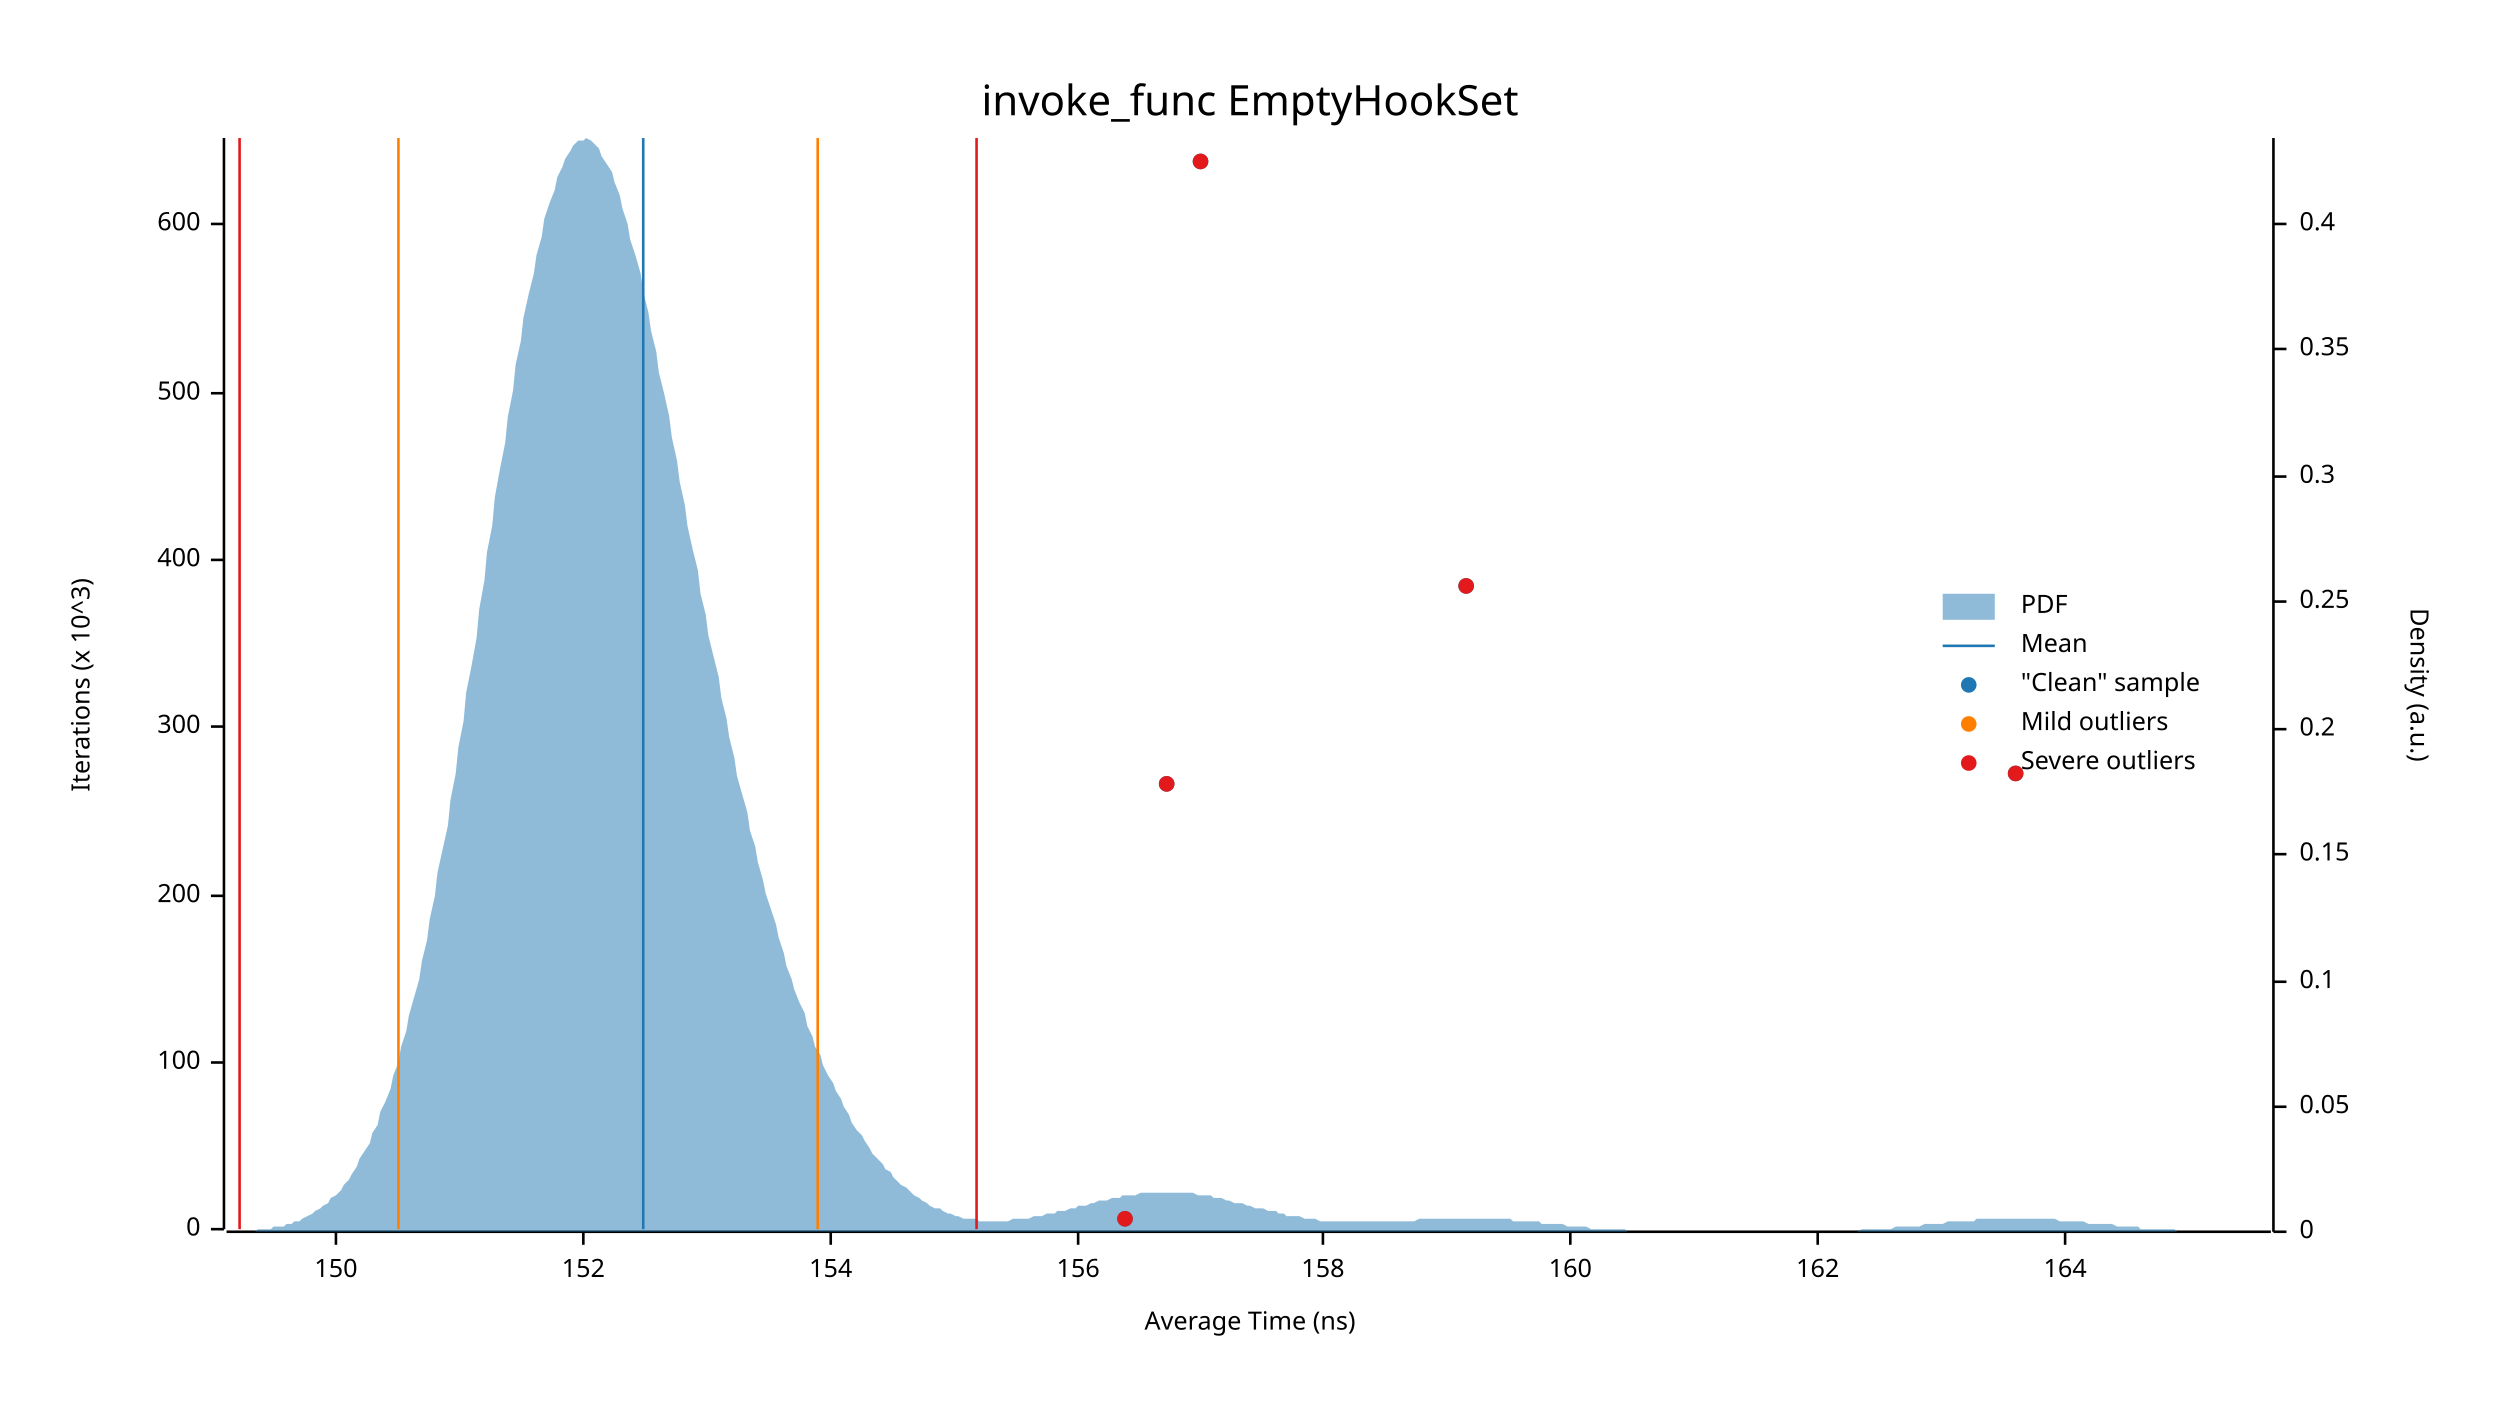
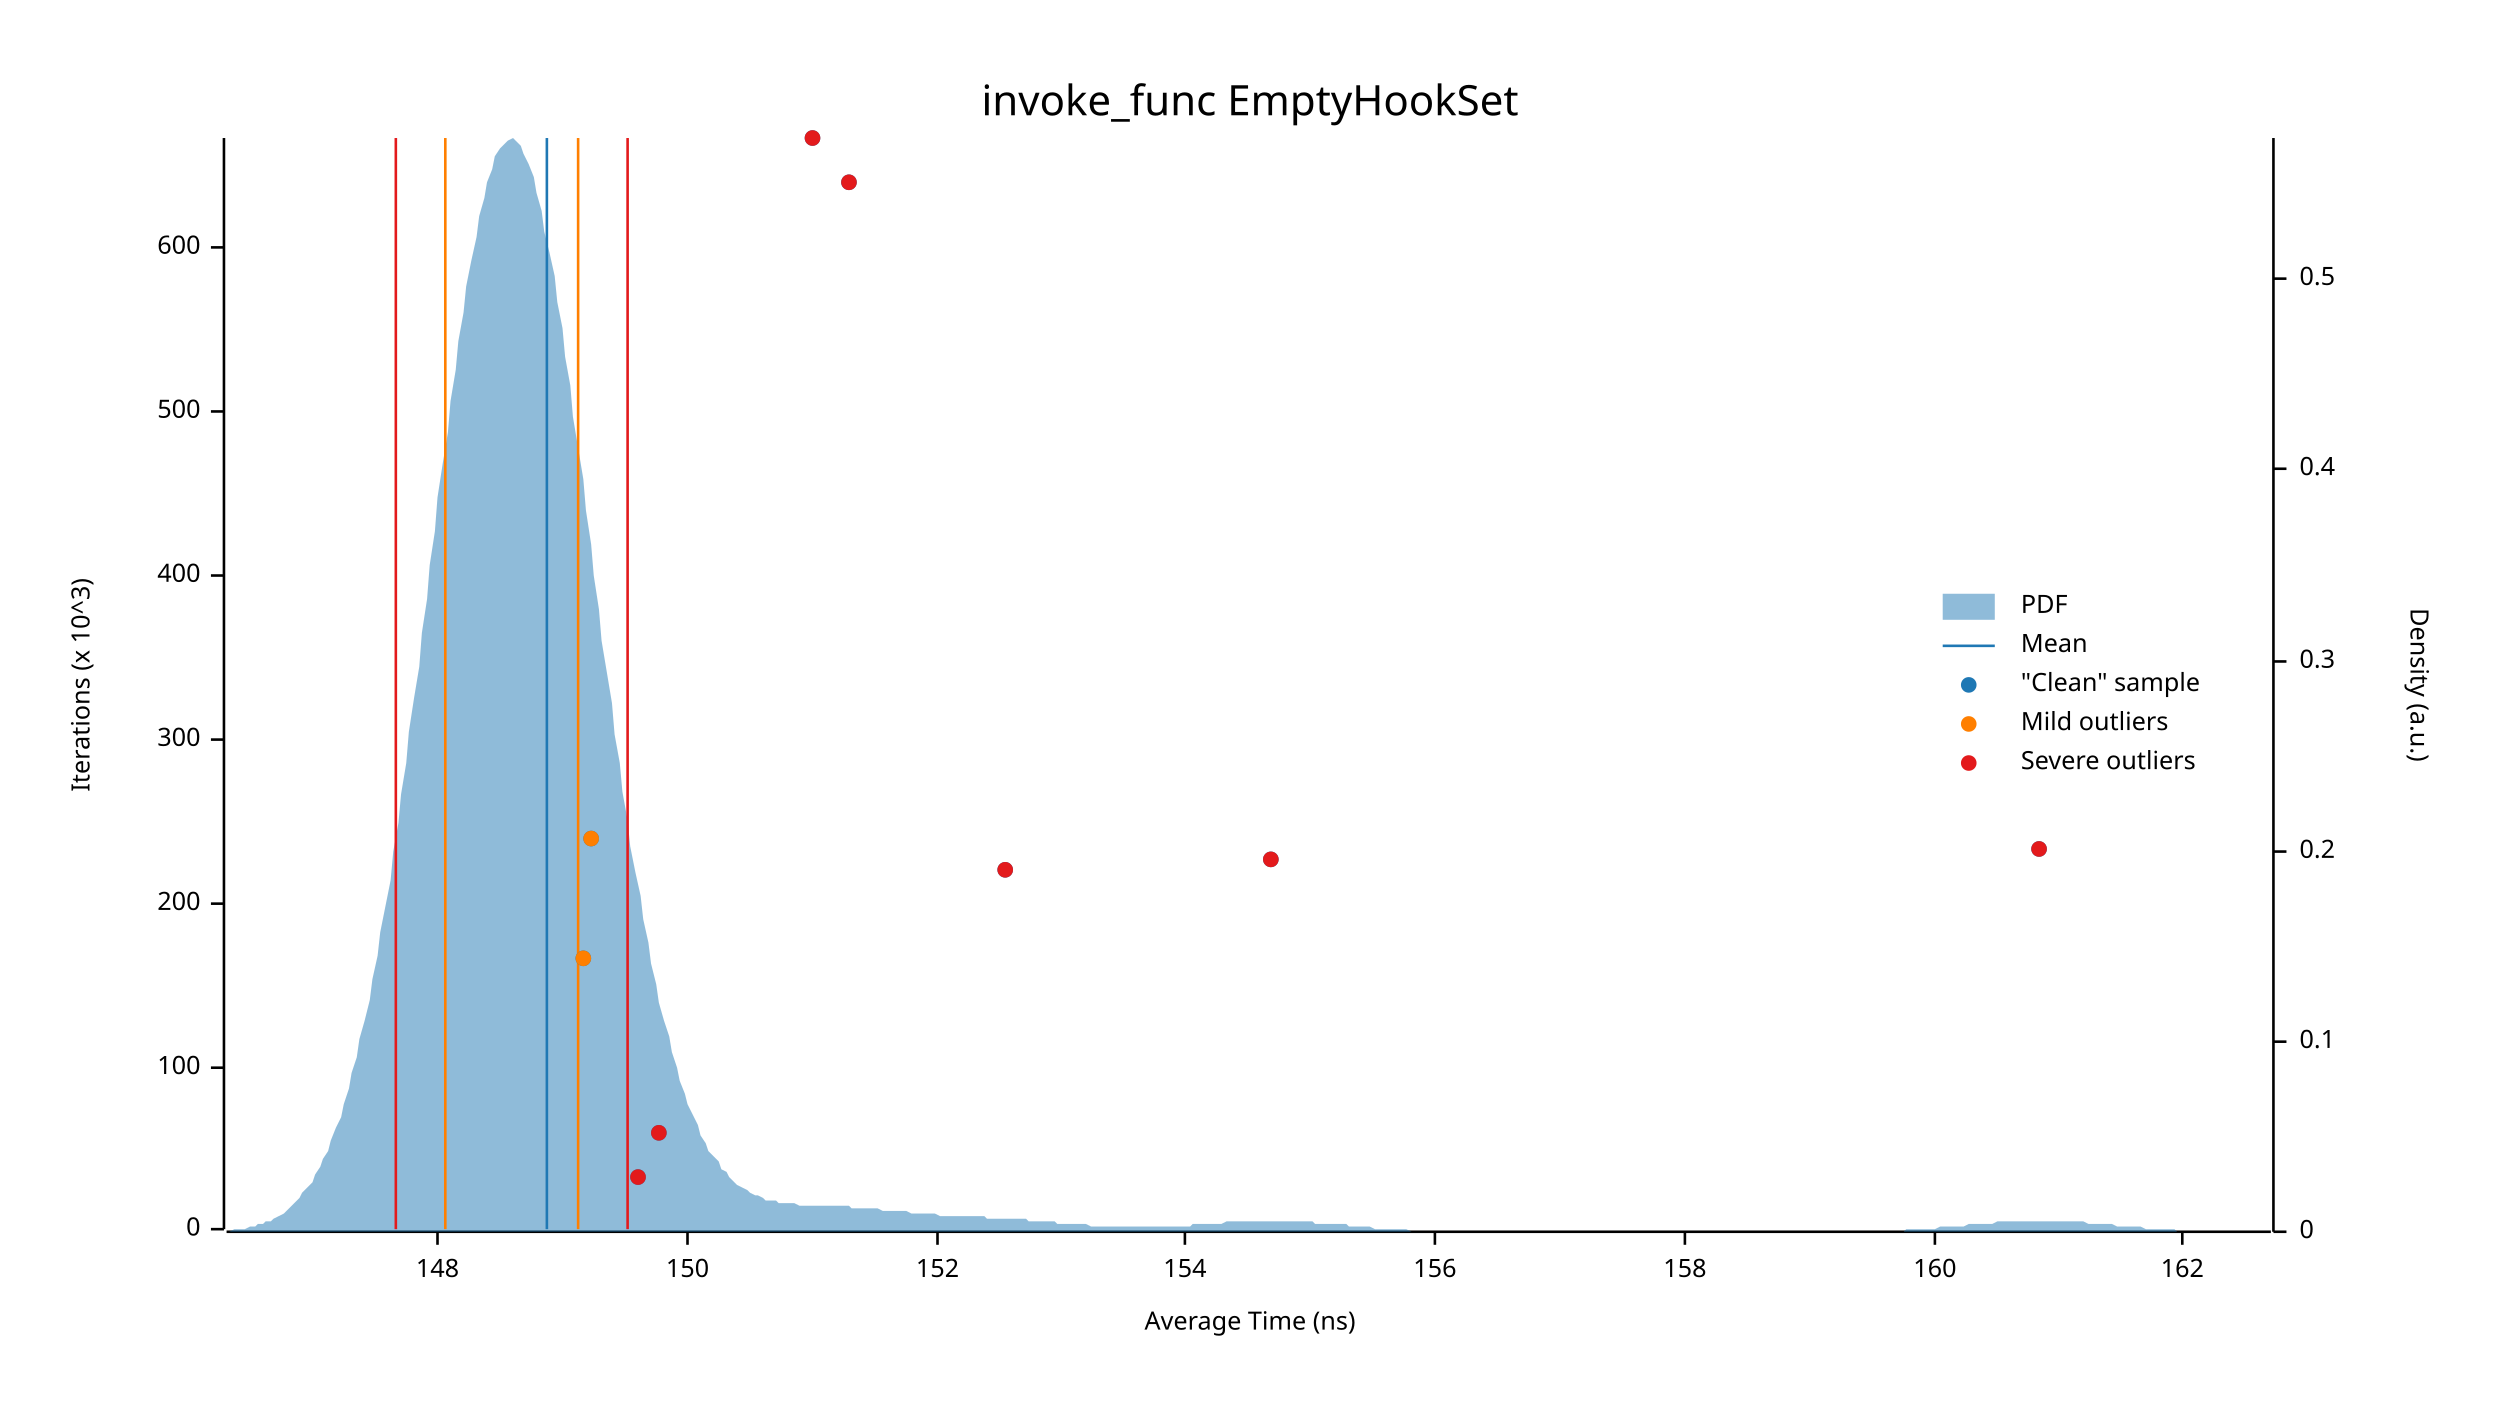
<svg xmlns="http://www.w3.org/2000/svg" width="960" height="540" viewBox="0 0 960 540">
  <text x="480" y="32" dy="0.76em" text-anchor="middle" font-family="sans-serif" font-size="16.129" opacity="1" fill="#000000">
invoke_func EmptyHookSet
</text>
  <text x="27" y="263" dy="0.76em" text-anchor="middle" font-family="sans-serif" font-size="9.677" opacity="1" fill="#000000" transform="rotate(270, 27, 263)">
Iterations (x 10^3)
</text>
  <text x="480" y="513" dy="-0.5ex" text-anchor="middle" font-family="sans-serif" font-size="9.677" opacity="1" fill="#000000">
Average Time (ns)
</text>
  <polyline fill="none" opacity="1" stroke="#000000" stroke-width="1" points="86,53 86,472 " />
  <text x="77" y="472" dy="0.5ex" text-anchor="end" font-family="sans-serif" font-size="9.677" opacity="1" fill="#000000">
0
</text>
  <polyline fill="none" opacity="1" stroke="#000000" stroke-width="1" points="81,472 86,472 " />
-   <text x="77" y="408" dy="0.5ex" text-anchor="end" font-family="sans-serif" font-size="9.677" opacity="1" fill="#000000">
+   <text x="77" y="410" dy="0.5ex" text-anchor="end" font-family="sans-serif" font-size="9.677" opacity="1" fill="#000000">
100
</text>
-   <polyline fill="none" opacity="1" stroke="#000000" stroke-width="1" points="81,408 86,408 " />
-   <text x="77" y="344" dy="0.5ex" text-anchor="end" font-family="sans-serif" font-size="9.677" opacity="1" fill="#000000">
+   <polyline fill="none" opacity="1" stroke="#000000" stroke-width="1" points="81,410 86,410 " />
+   <text x="77" y="347" dy="0.5ex" text-anchor="end" font-family="sans-serif" font-size="9.677" opacity="1" fill="#000000">
200
</text>
-   <polyline fill="none" opacity="1" stroke="#000000" stroke-width="1" points="81,344 86,344 " />
-   <text x="77" y="279" dy="0.5ex" text-anchor="end" font-family="sans-serif" font-size="9.677" opacity="1" fill="#000000">
+   <polyline fill="none" opacity="1" stroke="#000000" stroke-width="1" points="81,347 86,347 " />
+   <text x="77" y="284" dy="0.5ex" text-anchor="end" font-family="sans-serif" font-size="9.677" opacity="1" fill="#000000">
300
</text>
-   <polyline fill="none" opacity="1" stroke="#000000" stroke-width="1" points="81,279 86,279 " />
-   <text x="77" y="215" dy="0.5ex" text-anchor="end" font-family="sans-serif" font-size="9.677" opacity="1" fill="#000000">
+   <polyline fill="none" opacity="1" stroke="#000000" stroke-width="1" points="81,284 86,284 " />
+   <text x="77" y="221" dy="0.5ex" text-anchor="end" font-family="sans-serif" font-size="9.677" opacity="1" fill="#000000">
400
</text>
-   <polyline fill="none" opacity="1" stroke="#000000" stroke-width="1" points="81,215 86,215 " />
-   <text x="77" y="151" dy="0.5ex" text-anchor="end" font-family="sans-serif" font-size="9.677" opacity="1" fill="#000000">
+   <polyline fill="none" opacity="1" stroke="#000000" stroke-width="1" points="81,221 86,221 " />
+   <text x="77" y="158" dy="0.5ex" text-anchor="end" font-family="sans-serif" font-size="9.677" opacity="1" fill="#000000">
500
</text>
-   <polyline fill="none" opacity="1" stroke="#000000" stroke-width="1" points="81,151 86,151 " />
-   <text x="77" y="86" dy="0.5ex" text-anchor="end" font-family="sans-serif" font-size="9.677" opacity="1" fill="#000000">
+   <polyline fill="none" opacity="1" stroke="#000000" stroke-width="1" points="81,158 86,158 " />
+   <text x="77" y="95" dy="0.5ex" text-anchor="end" font-family="sans-serif" font-size="9.677" opacity="1" fill="#000000">
600
</text>
-   <polyline fill="none" opacity="1" stroke="#000000" stroke-width="1" points="81,86 86,86 " />
+   <polyline fill="none" opacity="1" stroke="#000000" stroke-width="1" points="81,95 86,95 " />
  <polyline fill="none" opacity="1" stroke="#000000" stroke-width="1" points="87,473 872,473 " />
-   <text x="129" y="483" dy="0.76em" text-anchor="middle" font-family="sans-serif" font-size="9.677" opacity="1" fill="#000000">
+   <text x="168" y="483" dy="0.76em" text-anchor="middle" font-family="sans-serif" font-size="9.677" opacity="1" fill="#000000">
+ 148
+ </text>
+   <polyline fill="none" opacity="1" stroke="#000000" stroke-width="1" points="168,473 168,478 " />
+   <text x="264" y="483" dy="0.76em" text-anchor="middle" font-family="sans-serif" font-size="9.677" opacity="1" fill="#000000">
150
</text>
-   <polyline fill="none" opacity="1" stroke="#000000" stroke-width="1" points="129,473 129,478 " />
-   <text x="224" y="483" dy="0.76em" text-anchor="middle" font-family="sans-serif" font-size="9.677" opacity="1" fill="#000000">
+   <polyline fill="none" opacity="1" stroke="#000000" stroke-width="1" points="264,473 264,478 " />
+   <text x="360" y="483" dy="0.76em" text-anchor="middle" font-family="sans-serif" font-size="9.677" opacity="1" fill="#000000">
152
</text>
-   <polyline fill="none" opacity="1" stroke="#000000" stroke-width="1" points="224,473 224,478 " />
-   <text x="319" y="483" dy="0.76em" text-anchor="middle" font-family="sans-serif" font-size="9.677" opacity="1" fill="#000000">
+   <polyline fill="none" opacity="1" stroke="#000000" stroke-width="1" points="360,473 360,478 " />
+   <text x="455" y="483" dy="0.76em" text-anchor="middle" font-family="sans-serif" font-size="9.677" opacity="1" fill="#000000">
154
</text>
-   <polyline fill="none" opacity="1" stroke="#000000" stroke-width="1" points="319,473 319,478 " />
-   <text x="414" y="483" dy="0.76em" text-anchor="middle" font-family="sans-serif" font-size="9.677" opacity="1" fill="#000000">
+   <polyline fill="none" opacity="1" stroke="#000000" stroke-width="1" points="455,473 455,478 " />
+   <text x="551" y="483" dy="0.76em" text-anchor="middle" font-family="sans-serif" font-size="9.677" opacity="1" fill="#000000">
156
</text>
-   <polyline fill="none" opacity="1" stroke="#000000" stroke-width="1" points="414,473 414,478 " />
-   <text x="508" y="483" dy="0.76em" text-anchor="middle" font-family="sans-serif" font-size="9.677" opacity="1" fill="#000000">
+   <polyline fill="none" opacity="1" stroke="#000000" stroke-width="1" points="551,473 551,478 " />
+   <text x="647" y="483" dy="0.76em" text-anchor="middle" font-family="sans-serif" font-size="9.677" opacity="1" fill="#000000">
158
</text>
-   <polyline fill="none" opacity="1" stroke="#000000" stroke-width="1" points="508,473 508,478 " />
-   <text x="603" y="483" dy="0.76em" text-anchor="middle" font-family="sans-serif" font-size="9.677" opacity="1" fill="#000000">
+   <polyline fill="none" opacity="1" stroke="#000000" stroke-width="1" points="647,473 647,478 " />
+   <text x="743" y="483" dy="0.76em" text-anchor="middle" font-family="sans-serif" font-size="9.677" opacity="1" fill="#000000">
160
</text>
-   <polyline fill="none" opacity="1" stroke="#000000" stroke-width="1" points="603,473 603,478 " />
-   <text x="698" y="483" dy="0.76em" text-anchor="middle" font-family="sans-serif" font-size="9.677" opacity="1" fill="#000000">
+   <polyline fill="none" opacity="1" stroke="#000000" stroke-width="1" points="743,473 743,478 " />
+   <text x="838" y="483" dy="0.76em" text-anchor="middle" font-family="sans-serif" font-size="9.677" opacity="1" fill="#000000">
162
</text>
-   <polyline fill="none" opacity="1" stroke="#000000" stroke-width="1" points="698,473 698,478 " />
-   <text x="793" y="483" dy="0.76em" text-anchor="middle" font-family="sans-serif" font-size="9.677" opacity="1" fill="#000000">
- 164
- </text>
-   <polyline fill="none" opacity="1" stroke="#000000" stroke-width="1" points="793,473 793,478 " />
+   <polyline fill="none" opacity="1" stroke="#000000" stroke-width="1" points="838,473 838,478 " />
  <text x="933" y="263" dy="0.76em" text-anchor="middle" font-family="sans-serif" font-size="9.677" opacity="1" fill="#000000" transform="rotate(90, 933, 263)">
Density (a.u.)
</text>
  <polyline fill="none" opacity="1" stroke="#000000" stroke-width="1" points="873,53 873,473 " />
  <text x="883" y="473" dy="0.5ex" text-anchor="start" font-family="sans-serif" font-size="9.677" opacity="1" fill="#000000">
0
</text>
  <polyline fill="none" opacity="1" stroke="#000000" stroke-width="1" points="873,473 878,473 " />
-   <text x="883" y="425" dy="0.5ex" text-anchor="start" font-family="sans-serif" font-size="9.677" opacity="1" fill="#000000">
- 0.05
- </text>
-   <polyline fill="none" opacity="1" stroke="#000000" stroke-width="1" points="873,425 878,425 " />
-   <text x="883" y="377" dy="0.5ex" text-anchor="start" font-family="sans-serif" font-size="9.677" opacity="1" fill="#000000">
+   <text x="883" y="400" dy="0.5ex" text-anchor="start" font-family="sans-serif" font-size="9.677" opacity="1" fill="#000000">
0.1
</text>
-   <polyline fill="none" opacity="1" stroke="#000000" stroke-width="1" points="873,377 878,377 " />
-   <text x="883" y="328" dy="0.5ex" text-anchor="start" font-family="sans-serif" font-size="9.677" opacity="1" fill="#000000">
- 0.15
- </text>
-   <polyline fill="none" opacity="1" stroke="#000000" stroke-width="1" points="873,328 878,328 " />
-   <text x="883" y="280" dy="0.5ex" text-anchor="start" font-family="sans-serif" font-size="9.677" opacity="1" fill="#000000">
+   <polyline fill="none" opacity="1" stroke="#000000" stroke-width="1" points="873,400 878,400 " />
+   <text x="883" y="327" dy="0.5ex" text-anchor="start" font-family="sans-serif" font-size="9.677" opacity="1" fill="#000000">
0.2
</text>
-   <polyline fill="none" opacity="1" stroke="#000000" stroke-width="1" points="873,280 878,280 " />
-   <text x="883" y="231" dy="0.5ex" text-anchor="start" font-family="sans-serif" font-size="9.677" opacity="1" fill="#000000">
- 0.25
- </text>
-   <polyline fill="none" opacity="1" stroke="#000000" stroke-width="1" points="873,231 878,231 " />
-   <text x="883" y="183" dy="0.5ex" text-anchor="start" font-family="sans-serif" font-size="9.677" opacity="1" fill="#000000">
+   <polyline fill="none" opacity="1" stroke="#000000" stroke-width="1" points="873,327 878,327 " />
+   <text x="883" y="254" dy="0.5ex" text-anchor="start" font-family="sans-serif" font-size="9.677" opacity="1" fill="#000000">
0.3
</text>
-   <polyline fill="none" opacity="1" stroke="#000000" stroke-width="1" points="873,183 878,183 " />
-   <text x="883" y="134" dy="0.5ex" text-anchor="start" font-family="sans-serif" font-size="9.677" opacity="1" fill="#000000">
- 0.35
- </text>
-   <polyline fill="none" opacity="1" stroke="#000000" stroke-width="1" points="873,134 878,134 " />
-   <text x="883" y="86" dy="0.5ex" text-anchor="start" font-family="sans-serif" font-size="9.677" opacity="1" fill="#000000">
+   <polyline fill="none" opacity="1" stroke="#000000" stroke-width="1" points="873,254 878,254 " />
+   <text x="883" y="180" dy="0.5ex" text-anchor="start" font-family="sans-serif" font-size="9.677" opacity="1" fill="#000000">
0.4
</text>
-   <polyline fill="none" opacity="1" stroke="#000000" stroke-width="1" points="873,86 878,86 " />
-   <polygon opacity="0.5" fill="#1F78B4" points="87,473 88,473 90,473 91,473 93,473 94,473 96,473 98,473 99,472 101,472 102,472 104,472 105,471 107,471 109,471 110,470 112,470 113,469 115,469 116,468 118,467 120,466 121,465 123,464 124,463 126,462 127,460 129,459 131,457 132,455 134,453 135,451 137,448 138,445 140,442 142,439 143,435 145,432 146,427 148,423 150,418 151,413 153,408 154,402 156,396 157,390 159,383 161,376 162,369 164,361 165,353 167,344 168,335 170,326 172,317 173,307 175,297 176,287 178,277 179,266 181,256 183,245 184,234 186,223 187,212 189,202 190,191 192,180 194,170 195,160 197,150 198,140 200,131 201,122 203,113 205,105 206,98 208,91 209,84 211,78 213,73 214,68 216,64 217,61 219,58 220,56 222,54 224,54 225,53 227,54 228,55 230,57 231,60 233,63 235,66 236,70 238,75 239,80 241,86 242,92 244,98 246,105 247,112 249,120 250,127 252,135 253,143 255,151 257,160 258,168 260,177 261,185 263,194 264,202 266,211 268,219 269,228 271,236 272,244 274,252 276,260 277,268 279,276 280,283 282,291 283,298 285,305 287,312 288,319 290,325 291,331 293,338 294,343 296,349 298,355 299,360 301,366 302,371 304,376 305,380 307,385 309,389 310,394 312,398 313,402 315,405 316,409 318,413 320,416 321,419 323,422 324,425 326,428 327,431 329,434 331,436 332,438 334,441 335,443 337,445 339,447 340,449 342,450 343,452 345,454 346,455 348,456 350,458 351,459 353,460 354,461 356,462 357,463 359,464 361,464 362,465 364,466 365,466 367,467 368,467 370,468 372,468 373,468 375,468 376,469 378,469 379,469 381,469 383,469 384,469 386,469 387,469 389,468 391,468 392,468 394,468 395,468 397,467 398,467 400,467 402,466 403,466 405,466 406,465 408,465 409,465 411,464 413,464 414,463 416,463 417,463 419,462 420,462 422,461 424,461 425,461 427,460 428,460 430,460 431,459 433,459 435,459 436,459 438,458 439,458 441,458 442,458 444,458 446,458 447,458 449,458 450,458 452,458 454,458 455,458 457,458 458,458 460,459 461,459 463,459 465,459 466,460 468,460 469,460 471,461 472,461 474,462 476,462 477,462 479,463 480,463 482,464 483,464 485,464 487,465 488,465 490,465 491,466 493,466 494,467 496,467 498,467 499,467 501,468 502,468 504,468 505,468 507,469 509,469 510,469 512,469 513,469 515,469 517,469 518,469 520,469 521,469 523,469 524,469 526,469 528,469 529,469 531,469 532,469 534,469 535,469 537,469 539,469 540,469 542,469 543,469 545,468 546,468 548,468 550,468 551,468 553,468 554,468 556,468 557,468 559,468 561,468 562,468 564,468 565,468 567,468 568,468 570,468 572,468 573,468 575,468 576,468 578,468 580,468 581,469 583,469 584,469 586,469 587,469 589,469 591,469 592,470 594,470 595,470 597,470 598,470 600,470 602,471 603,471 605,471 606,471 608,471 609,471 611,472 613,472 614,472 616,472 617,472 619,472 620,472 622,472 624,472 625,473 627,473 628,473 630,473 632,473 633,473 635,473 636,473 638,473 639,473 641,473 643,473 644,473 646,473 647,473 649,473 650,473 652,473 654,473 655,473 657,473 658,473 660,473 661,473 663,473 665,473 666,473 668,473 669,473 671,473 672,473 674,473 676,473 677,473 679,473 680,473 682,473 683,473 685,473 687,473 688,473 690,473 691,473 693,473 695,473 696,473 698,473 699,473 701,473 702,473 704,473 706,473 707,473 709,473 710,473 712,473 713,473 715,472 717,472 718,472 720,472 721,472 723,472 724,472 726,472 728,471 729,471 731,471 732,471 734,471 735,471 737,471 739,470 740,470 742,470 743,470 745,470 746,470 748,469 750,469 751,469 753,469 754,469 756,469 758,469 759,468 761,468 762,468 764,468 765,468 767,468 769,468 770,468 772,468 773,468 775,468 776,468 778,468 780,468 781,468 783,468 784,468 786,468 787,468 789,468 791,469 792,469 794,469 795,469 797,469 798,469 800,469 802,470 803,470 805,470 806,470 808,470 809,470 811,470 813,471 814,471 816,471 817,471 819,471 821,471 822,472 824,472 825,472 827,472 828,472 830,472 832,472 833,472 835,472 836,473 838,473 839,473 841,473 843,473 844,473 846,473 847,473 849,473 850,473 852,473 854,473 855,473 857,473 858,473 860,473 861,473 863,473 865,473 866,473 868,473 869,473 871,473 873,473 873,473 87,473 " />
-   <polyline fill="none" opacity="1" stroke="#1F78B4" stroke-width="1" points="247,472 247,53 " />
-   <polyline fill="none" opacity="1" stroke="#FF7F00" stroke-width="1" points="153,472 153,53 " />
-   <polyline fill="none" opacity="1" stroke="#FF7F00" stroke-width="1" points="314,472 314,53 " />
-   <polyline fill="none" opacity="1" stroke="#E31A1C" stroke-width="1" points="92,472 92,53 " />
-   <polyline fill="none" opacity="1" stroke="#E31A1C" stroke-width="1" points="375,472 375,53 " />
-   <circle cx="432" cy="468" r="3" opacity="1" fill="#1F78B4" stroke="none" stroke-width="1" />
-   <circle cx="448" cy="301" r="3" opacity="1" fill="#1F78B4" stroke="none" stroke-width="1" />
-   <circle cx="774" cy="297" r="3" opacity="1" fill="#1F78B4" stroke="none" stroke-width="1" />
-   <circle cx="563" cy="225" r="3" opacity="1" fill="#1F78B4" stroke="none" stroke-width="1" />
-   <circle cx="461" cy="62" r="3" opacity="1" fill="#1F78B4" stroke="none" stroke-width="1" />
-   <circle cx="432" cy="468" r="3" opacity="1" fill="#E31A1C" stroke="none" stroke-width="1" />
-   <circle cx="448" cy="301" r="3" opacity="1" fill="#E31A1C" stroke="none" stroke-width="1" />
-   <circle cx="774" cy="297" r="3" opacity="1" fill="#E31A1C" stroke="none" stroke-width="1" />
-   <circle cx="563" cy="225" r="3" opacity="1" fill="#E31A1C" stroke="none" stroke-width="1" />
-   <circle cx="461" cy="62" r="3" opacity="1" fill="#E31A1C" stroke="none" stroke-width="1" />
+   <polyline fill="none" opacity="1" stroke="#000000" stroke-width="1" points="873,180 878,180 " />
+   <text x="883" y="107" dy="0.5ex" text-anchor="start" font-family="sans-serif" font-size="9.677" opacity="1" fill="#000000">
+ 0.5
+ </text>
+   <polyline fill="none" opacity="1" stroke="#000000" stroke-width="1" points="873,107 878,107 " />
+   <polygon opacity="0.5" fill="#1F78B4" points="87,473 88,473 90,472 91,472 93,472 94,472 96,471 98,471 99,470 101,470 102,469 104,469 105,468 107,467 109,466 110,465 112,463 113,462 115,460 116,458 118,456 120,454 121,451 123,448 124,445 126,442 127,438 129,433 131,429 132,424 134,418 135,412 137,406 138,399 140,392 142,384 143,376 145,367 146,358 148,348 150,338 151,327 153,316 154,305 156,293 157,281 159,268 161,256 162,243 164,230 165,217 167,204 168,191 170,178 172,166 173,154 175,142 176,131 178,120 179,110 181,100 183,91 184,83 186,76 187,70 189,65 190,60 192,57 194,55 195,54 197,53 198,54 200,56 201,59 203,63 205,68 206,74 208,81 209,89 211,97 213,106 214,116 216,126 217,137 219,148 220,160 222,172 224,184 225,196 227,209 228,221 230,234 231,246 233,258 235,270 236,282 238,293 239,304 241,315 242,325 244,335 246,344 247,353 249,362 250,370 252,378 253,385 255,392 257,398 258,404 260,410 261,415 263,420 264,424 266,428 268,432 269,436 271,439 272,442 274,444 276,446 277,449 279,450 280,452 282,454 283,455 285,456 287,457 288,458 290,459 291,459 293,460 294,461 296,461 298,461 299,462 301,462 302,462 304,462 305,462 307,463 309,463 310,463 312,463 313,463 315,463 316,463 318,463 320,463 321,463 323,463 324,463 326,463 327,464 329,464 331,464 332,464 334,464 335,464 337,464 339,465 340,465 342,465 343,465 345,465 346,465 348,465 350,466 351,466 353,466 354,466 356,466 357,466 359,466 361,467 362,467 364,467 365,467 367,467 368,467 370,467 372,467 373,467 375,467 376,467 378,467 379,468 381,468 383,468 384,468 386,468 387,468 389,468 391,468 392,468 394,468 395,469 397,469 398,469 400,469 402,469 403,469 405,469 406,470 408,470 409,470 411,470 413,470 414,470 416,470 417,470 419,471 420,471 422,471 424,471 425,471 427,471 428,471 430,471 431,471 433,471 435,471 436,471 438,471 439,471 441,471 442,471 444,471 446,471 447,471 449,471 450,471 452,471 454,471 455,471 457,471 458,470 460,470 461,470 463,470 465,470 466,470 468,470 469,470 471,469 472,469 474,469 476,469 477,469 479,469 480,469 482,469 483,469 485,469 487,469 488,469 490,469 491,469 493,469 494,469 496,469 498,469 499,469 501,469 502,469 504,469 505,470 507,470 509,470 510,470 512,470 513,470 515,470 517,470 518,471 520,471 521,471 523,471 524,471 526,471 528,472 529,472 531,472 532,472 534,472 535,472 537,472 539,472 540,472 542,473 543,473 545,473 546,473 548,473 550,473 551,473 553,473 554,473 556,473 557,473 559,473 561,473 562,473 564,473 565,473 567,473 568,473 570,473 572,473 573,473 575,473 576,473 578,473 580,473 581,473 583,473 584,473 586,473 587,473 589,473 591,473 592,473 594,473 595,473 597,473 598,473 600,473 602,473 603,473 605,473 606,473 608,473 609,473 611,473 613,473 614,473 616,473 617,473 619,473 620,473 622,473 624,473 625,473 627,473 628,473 630,473 632,473 633,473 635,473 636,473 638,473 639,473 641,473 643,473 644,473 646,473 647,473 649,473 650,473 652,473 654,473 655,473 657,473 658,473 660,473 661,473 663,473 665,473 666,473 668,473 669,473 671,473 672,473 674,473 676,473 677,473 679,473 680,473 682,473 683,473 685,473 687,473 688,473 690,473 691,473 693,473 695,473 696,473 698,473 699,473 701,473 702,473 704,473 706,473 707,473 709,473 710,473 712,473 713,473 715,473 717,473 718,473 720,473 721,473 723,473 724,473 726,473 728,473 729,473 731,473 732,472 734,472 735,472 737,472 739,472 740,472 742,472 743,472 745,471 746,471 748,471 750,471 751,471 753,471 754,471 756,470 758,470 759,470 761,470 762,470 764,470 765,470 767,469 769,469 770,469 772,469 773,469 775,469 776,469 778,469 780,469 781,469 783,469 784,469 786,469 787,469 789,469 791,469 792,469 794,469 795,469 797,469 798,469 800,469 802,470 803,470 805,470 806,470 808,470 809,470 811,470 813,471 814,471 816,471 817,471 819,471 821,471 822,471 824,472 825,472 827,472 828,472 830,472 832,472 833,472 835,472 836,473 838,473 839,473 841,473 843,473 844,473 846,473 847,473 849,473 850,473 852,473 854,473 855,473 857,473 858,473 860,473 861,473 863,473 865,473 866,473 868,473 869,473 871,473 873,473 873,473 87,473 " />
+   <polyline fill="none" opacity="1" stroke="#1F78B4" stroke-width="1" points="210,472 210,53 " />
+   <polyline fill="none" opacity="1" stroke="#FF7F00" stroke-width="1" points="171,472 171,53 " />
+   <polyline fill="none" opacity="1" stroke="#FF7F00" stroke-width="1" points="222,472 222,53 " />
+   <polyline fill="none" opacity="1" stroke="#E31A1C" stroke-width="1" points="152,472 152,53 " />
+   <polyline fill="none" opacity="1" stroke="#E31A1C" stroke-width="1" points="241,472 241,53 " />
+   <circle cx="245" cy="452" r="3" opacity="1" fill="#1F78B4" stroke="none" stroke-width="1" />
+   <circle cx="253" cy="435" r="3" opacity="1" fill="#1F78B4" stroke="none" stroke-width="1" />
+   <circle cx="224" cy="368" r="3" opacity="1" fill="#1F78B4" stroke="none" stroke-width="1" />
+   <circle cx="386" cy="334" r="3" opacity="1" fill="#1F78B4" stroke="none" stroke-width="1" />
+   <circle cx="488" cy="330" r="3" opacity="1" fill="#1F78B4" stroke="none" stroke-width="1" />
+   <circle cx="783" cy="326" r="3" opacity="1" fill="#1F78B4" stroke="none" stroke-width="1" />
+   <circle cx="227" cy="322" r="3" opacity="1" fill="#1F78B4" stroke="none" stroke-width="1" />
+   <circle cx="326" cy="70" r="3" opacity="1" fill="#1F78B4" stroke="none" stroke-width="1" />
+   <circle cx="312" cy="53" r="3" opacity="1" fill="#1F78B4" stroke="none" stroke-width="1" />
+   <circle cx="224" cy="368" r="3" opacity="1" fill="#FF7F00" stroke="none" stroke-width="1" />
+   <circle cx="227" cy="322" r="3" opacity="1" fill="#FF7F00" stroke="none" stroke-width="1" />
+   <circle cx="245" cy="452" r="3" opacity="1" fill="#E31A1C" stroke="none" stroke-width="1" />
+   <circle cx="253" cy="435" r="3" opacity="1" fill="#E31A1C" stroke="none" stroke-width="1" />
+   <circle cx="386" cy="334" r="3" opacity="1" fill="#E31A1C" stroke="none" stroke-width="1" />
+   <circle cx="488" cy="330" r="3" opacity="1" fill="#E31A1C" stroke="none" stroke-width="1" />
+   <circle cx="783" cy="326" r="3" opacity="1" fill="#E31A1C" stroke="none" stroke-width="1" />
+   <circle cx="326" cy="70" r="3" opacity="1" fill="#E31A1C" stroke="none" stroke-width="1" />
+   <circle cx="312" cy="53" r="3" opacity="1" fill="#E31A1C" stroke="none" stroke-width="1" />
  <text x="776" y="228" dy="0.76em" text-anchor="start" font-family="sans-serif" font-size="9.677" opacity="1" fill="#000000">
PDF
</text>
  <text x="776" y="243" dy="0.76em" text-anchor="start" font-family="sans-serif" font-size="9.677" opacity="1" fill="#000000">
Mean
</text>
  <text x="776" y="258" dy="0.76em" text-anchor="start" font-family="sans-serif" font-size="9.677" opacity="1" fill="#000000">
"Clean" sample
</text>
  <text x="776" y="273" dy="0.76em" text-anchor="start" font-family="sans-serif" font-size="9.677" opacity="1" fill="#000000">
Mild outliers
</text>
  <text x="776" y="288" dy="0.76em" text-anchor="start" font-family="sans-serif" font-size="9.677" opacity="1" fill="#000000">
Severe outliers
</text>
  <rect x="746" y="228" width="20" height="10" opacity="0.5" fill="#1F78B4" stroke="none" />
  <polyline fill="none" opacity="1" stroke="#1F78B4" stroke-width="1" points="746,248 766,248 " />
  <circle cx="756" cy="263" r="3" opacity="1" fill="#1F78B4" stroke="none" stroke-width="1" />
  <circle cx="756" cy="278" r="3" opacity="1" fill="#FF7F00" stroke="none" stroke-width="1" />
  <circle cx="756" cy="293" r="3" opacity="1" fill="#E31A1C" stroke="none" stroke-width="1" />
</svg>
